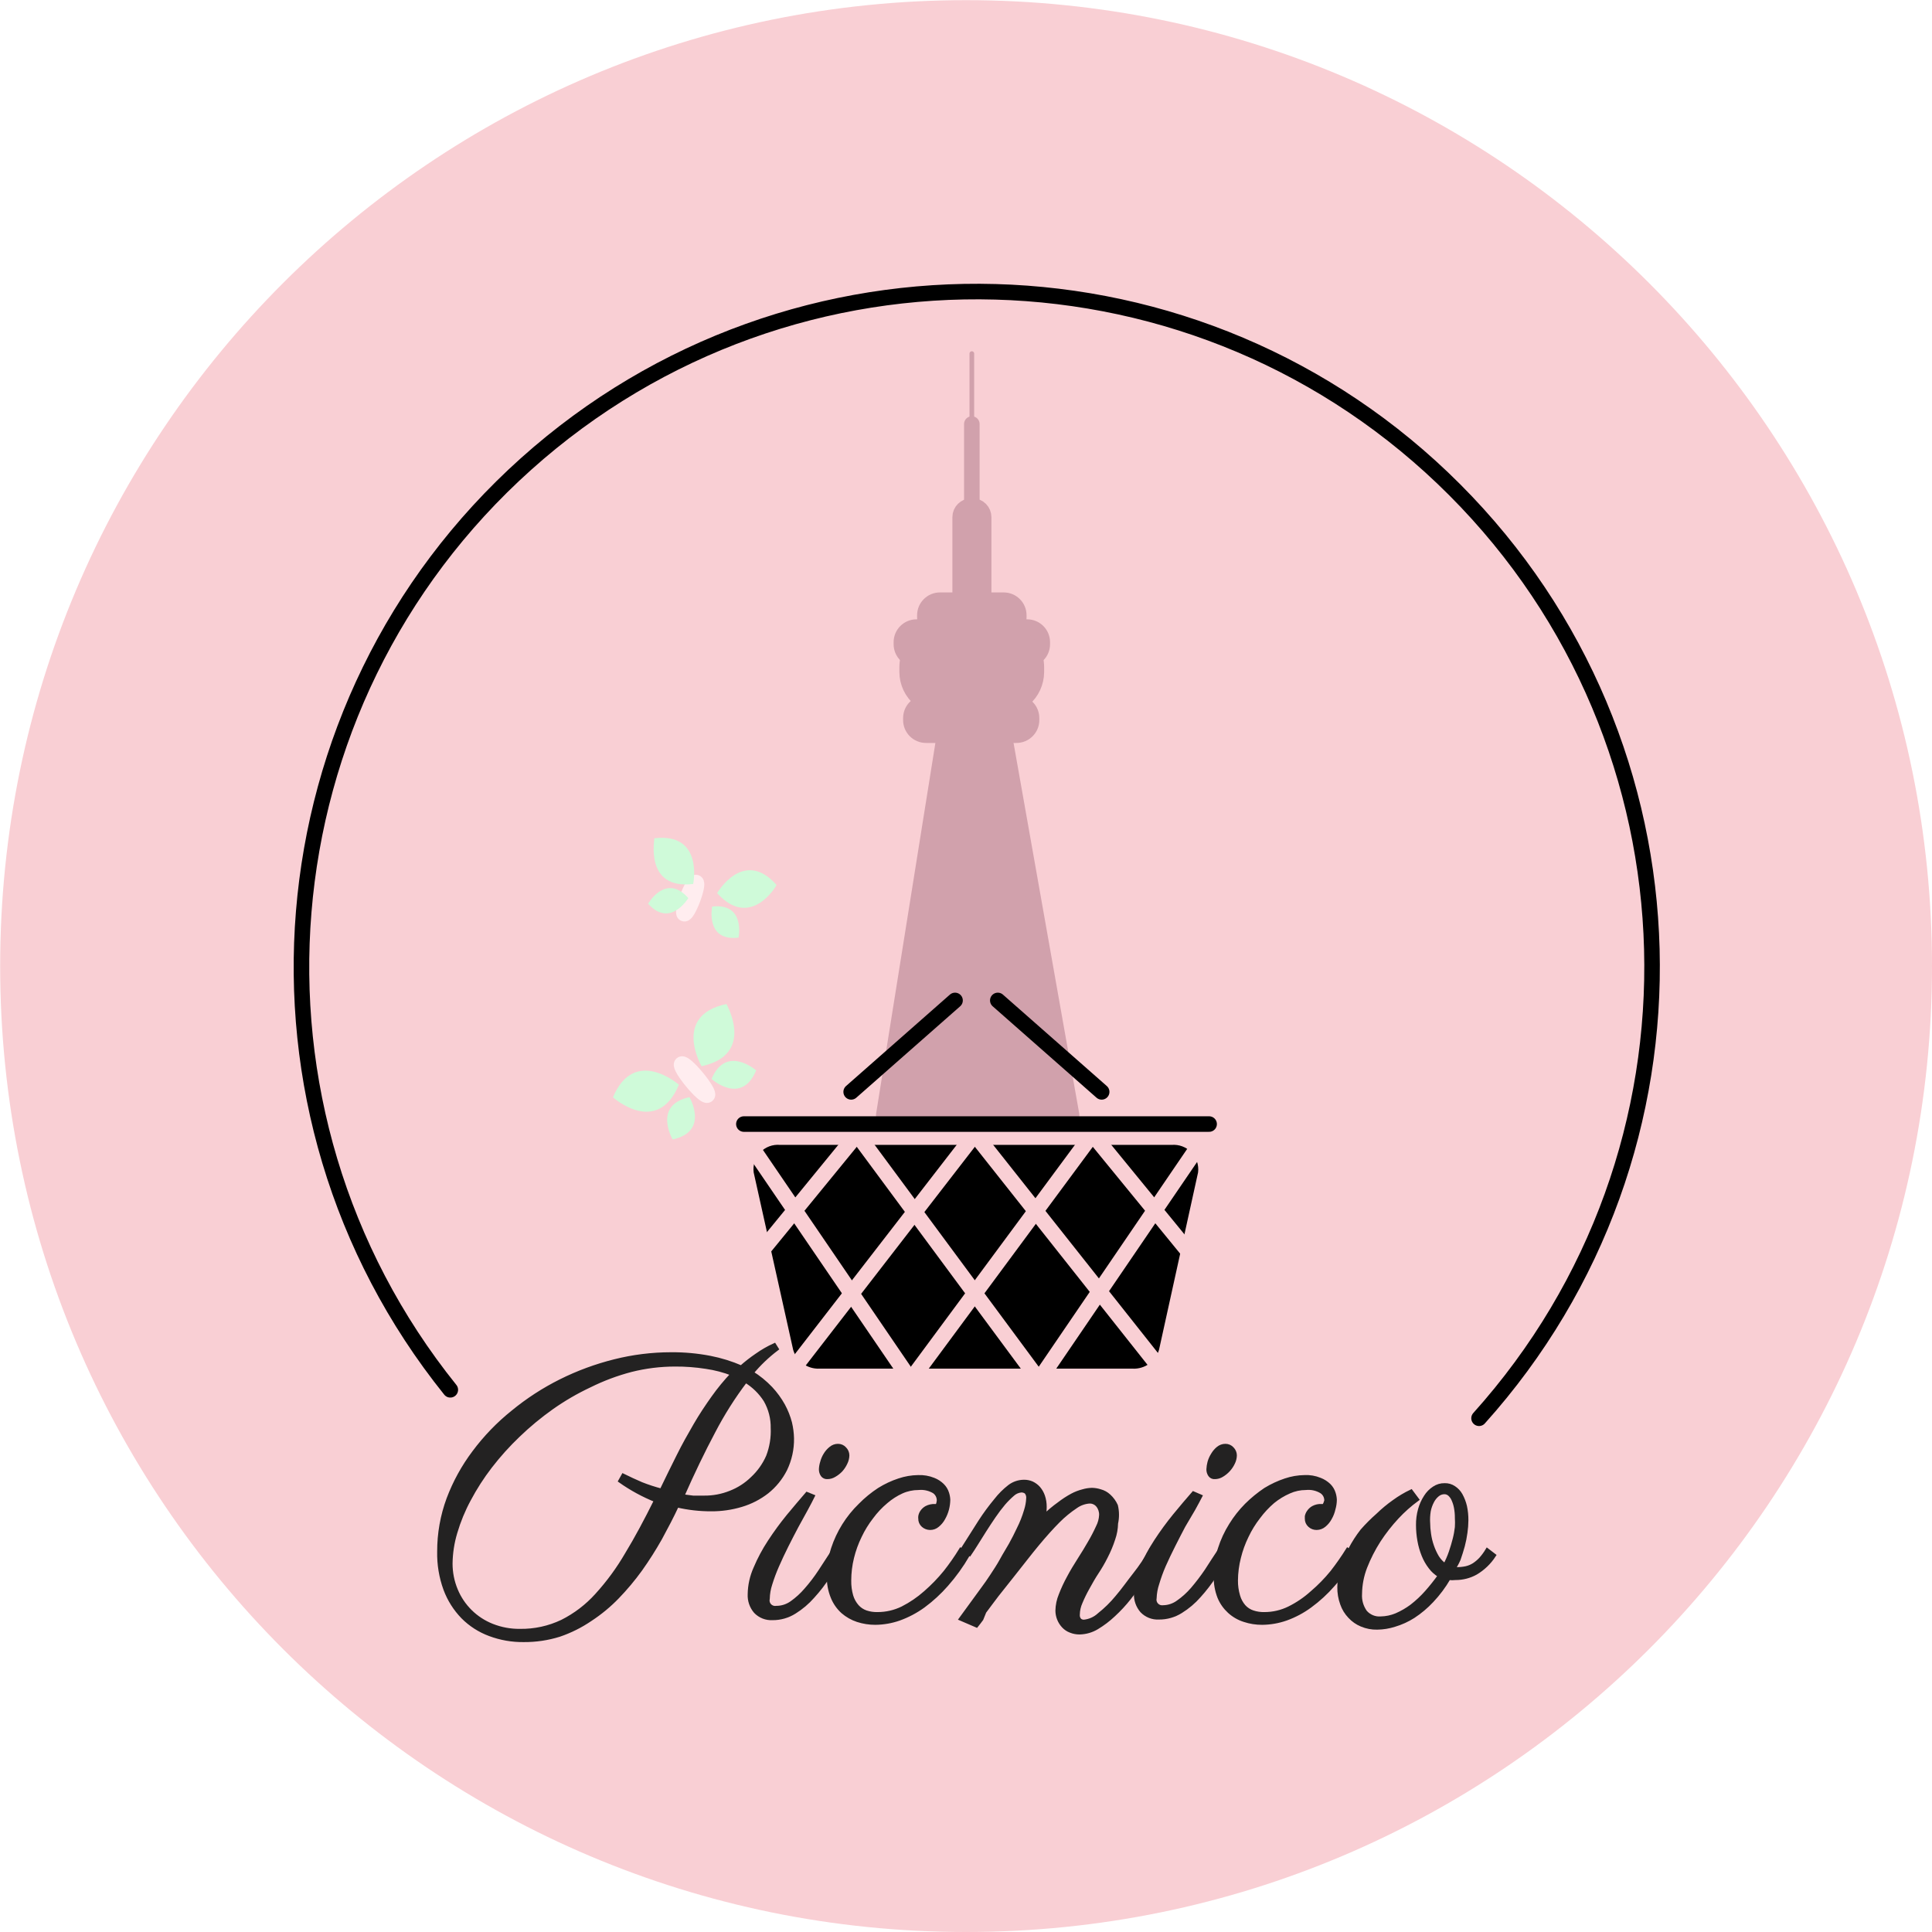
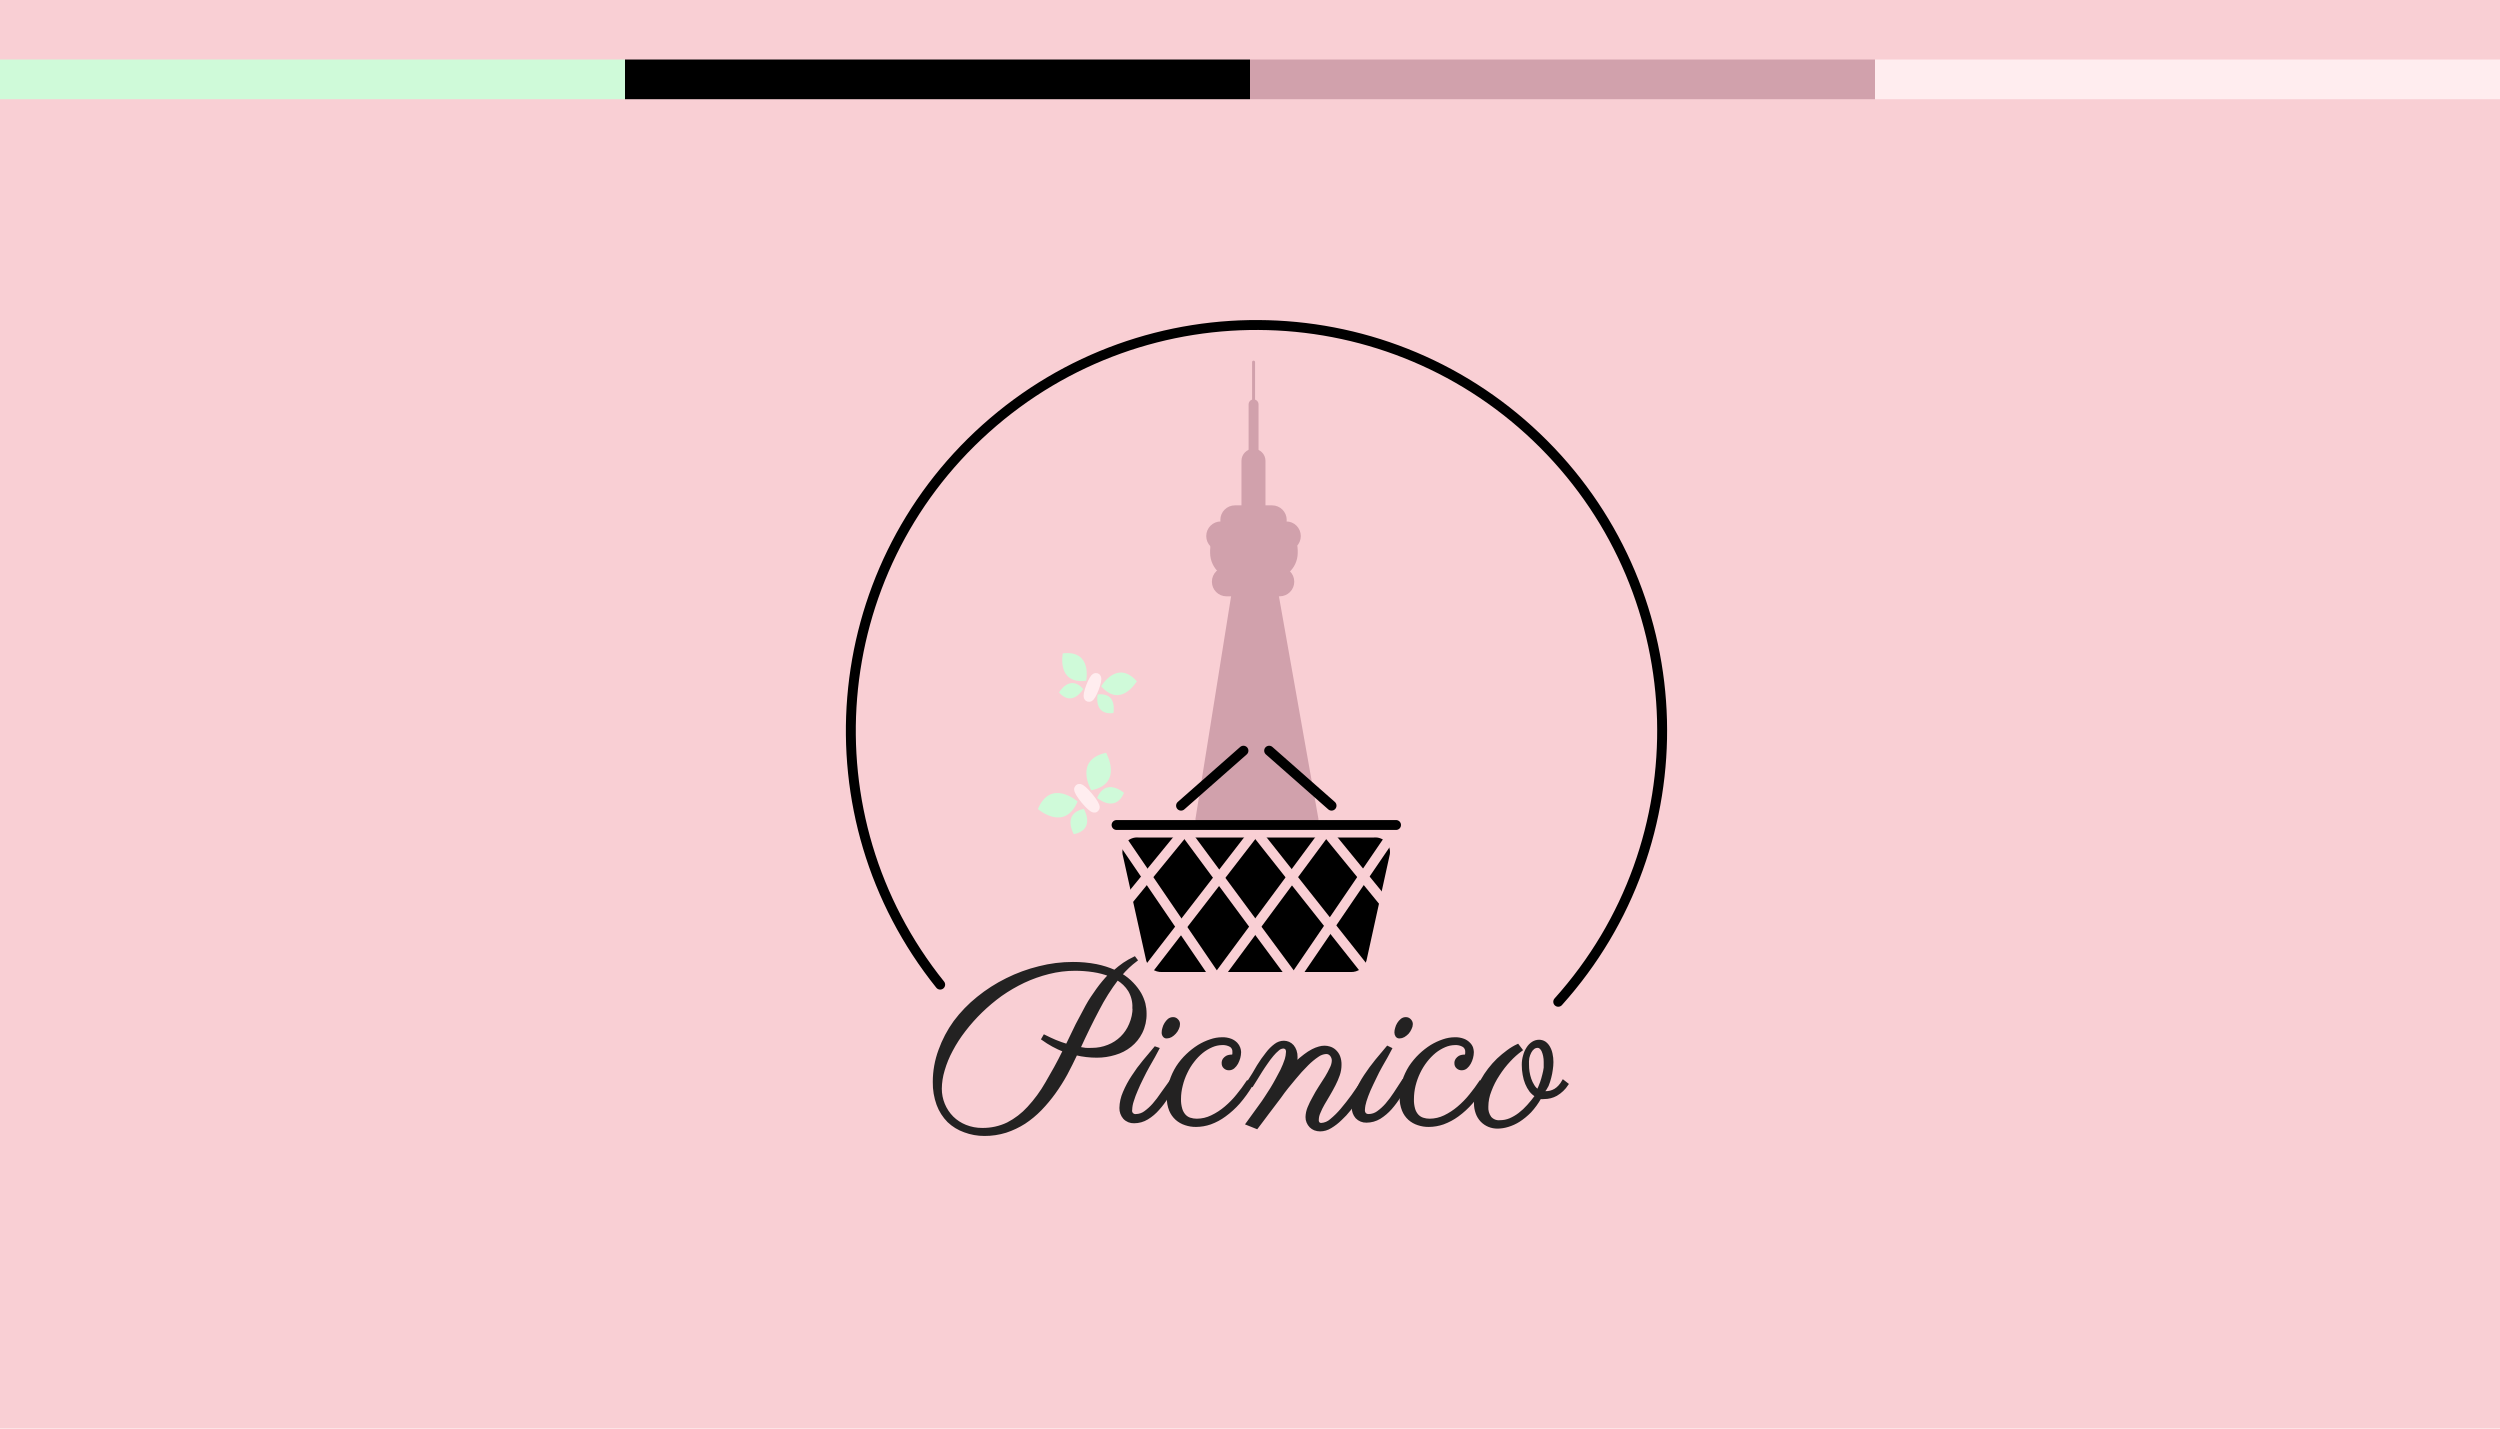
- <svg xmlns="http://www.w3.org/2000/svg" id="Layer_1" data-name="Layer 1" viewBox="0 0 124.25 124.25">
+ <svg xmlns="http://www.w3.org/2000/svg" id="Layer_1" data-name="Layer 1" viewBox="0 0 252 144">
  <defs>
-     <style>.cls-1{fill:#ffe6f0;stroke:#ff8597;stroke-width:2px;}.cls-1,.cls-11,.cls-3,.cls-5,.cls-6,.cls-7,.cls-8{stroke-linecap:round;}.cls-1,.cls-11,.cls-12,.cls-13,.cls-3,.cls-4,.cls-5,.cls-6,.cls-7,.cls-8,.cls-9{stroke-miterlimit:10;}.cls-2{fill:#f9cfd4;}.cls-13,.cls-3{fill:none;}.cls-3,.cls-8{stroke:#000;}.cls-4,.cls-5,.cls-6{fill:#d1a1ac;stroke:#d1a1ac;}.cls-6{stroke-width:0.3px;}.cls-7{fill:#ffdede;stroke:#f9cfd4;}.cls-8{fill:#b2764d;}.cls-11,.cls-9{fill:#efb6b6;stroke:#ffedef;}.cls-10{fill:#cffad9;}.cls-12{fill:#232222;stroke:#232222;stroke-width:0.25px;}.cls-13{stroke:#fc6d7b;}</style>
+     <style>.cls-1,.cls-7{fill:#f9cfd4;}.cls-2{fill:#ffe6f0;stroke:#ff8597;stroke-width:2px;}.cls-11,.cls-2,.cls-4,.cls-5,.cls-6,.cls-7,.cls-8{stroke-linecap:round;}.cls-11,.cls-12,.cls-13,.cls-2,.cls-3,.cls-4,.cls-5,.cls-6,.cls-7,.cls-8,.cls-9{stroke-miterlimit:10;}.cls-14,.cls-3,.cls-4,.cls-5{fill:#d1a1ac;}.cls-3,.cls-4,.cls-5{stroke:#d1a1ac;}.cls-5{stroke-width:0.3px;}.cls-13,.cls-6{fill:none;}.cls-6,.cls-8{stroke:#000;}.cls-7{stroke:#f9cfd4;}.cls-8{fill:#b2764d;}.cls-10,.cls-11,.cls-9{fill:#cffad9;}.cls-11,.cls-9{stroke:#ffedef;}.cls-12{fill:#232222;stroke:#232222;stroke-width:0.25px;}.cls-13{stroke:#fc6d7b;}.cls-15{fill:#ffedef;}</style>
  </defs>
-   <path class="cls-1" d="M130,26" transform="translate(-63.88 -9.88)" />
-   <path class="cls-1" d="M123,26" transform="translate(-63.88 -9.88)" />
-   <circle class="cls-2" cx="62.13" cy="62.13" r="62.12" />
-   <path class="cls-3" d="M92.84,99.26A43.43,43.43,0,1,1,159,101.09" transform="translate(-63.88 -9.88)" />
-   <path class="cls-4" d="M120.72,81.57l4.08-25.52a.65.65,0,0,1,.69-.41h2.1a.65.65,0,0,1,.68.41l4.52,25.51c.05.27-.27.51-.68.51H121.4C121,82.07,120.67,81.84,120.72,81.57Z" transform="translate(-63.88 -9.88)" />
-   <rect class="cls-5" x="61.75" y="32.55" width="1.51" height="10.57" rx="0.71" />
-   <rect class="cls-4" x="58.58" y="45.21" width="7.76" height="2.07" rx="0.97" />
-   <line class="cls-5" x1="62.5" y1="32.55" x2="62.5" y2="27.27" />
-   <line class="cls-6" x1="62.5" y1="27.27" x2="62.5" y2="22.74" />
-   <rect class="cls-4" x="59.48" y="38.6" width="6.04" height="2.07" rx="0.97" />
-   <rect class="cls-4" x="57.97" y="40.33" width="9.06" height="2.07" rx="0.97" />
-   <path d="M112.35,85.28l2.54,11.41a1.69,1.69,0,0,0,1.7,1.21h20.13a1.68,1.68,0,0,0,1.7-1.22l2.51-11.4a1.58,1.58,0,0,0-1.7-1.77H114.05A1.57,1.57,0,0,0,112.35,85.28Z" transform="translate(-63.88 -9.88)" />
-   <line class="cls-7" x1="48.24" y1="73.63" x2="58.56" y2="88.76" />
-   <line class="cls-7" x1="55.12" y1="72.94" x2="66.82" y2="88.76" />
-   <line class="cls-7" x1="62.69" y1="72.94" x2="74.63" y2="88.02" />
-   <line class="cls-7" x1="70.26" y1="72.94" x2="76.45" y2="80.51" />
-   <line class="cls-7" x1="77.13" y1="73.63" x2="66.82" y2="88.76" />
-   <line class="cls-7" x1="70.26" y1="72.94" x2="58.56" y2="88.76" />
-   <line class="cls-7" x1="62.69" y1="72.94" x2="50.99" y2="88.07" />
-   <line class="cls-7" x1="55.12" y1="72.94" x2="48.93" y2="80.51" />
-   <line class="cls-8" x1="54.74" y1="70.22" x2="61.42" y2="64.34" />
-   <line class="cls-8" x1="70.85" y1="70.22" x2="64.17" y2="64.34" />
-   <line class="cls-8" x1="47.84" y1="72.29" x2="77.76" y2="72.29" />
-   <ellipse class="cls-9" cx="108.54" cy="79.32" rx="0.2" ry="1.29" transform="translate(-89.53 77.43) rotate(-39.57)" />
-   <path class="cls-10" d="M107.54,79.64s-2.85-2.5-4.24.81C103.3,80.45,106.14,83,107.54,79.64Z" transform="translate(-63.88 -9.88)" />
-   <path class="cls-10" d="M107.14,83.16s-1.3-2.21,1.08-2.72C108.22,80.44,109.52,82.65,107.14,83.16Z" transform="translate(-63.88 -9.88)" />
-   <path class="cls-10" d="M109,78.45s-1.91-3.27,1.6-4C110.58,74.44,112.5,77.7,109,78.45Z" transform="translate(-63.88 -9.88)" />
-   <path class="cls-10" d="M112.51,78.72s-1.93-1.69-2.87.55C109.64,79.27,111.56,81,112.51,78.72Z" transform="translate(-63.88 -9.88)" />
-   <ellipse class="cls-11" cx="109.13" cy="67.43" rx="1.08" ry="0.18" transform="matrix(0.35, -0.93, 0.93, 0.35, -56.52, 135.65)" />
-   <path class="cls-10" d="M108.46,66.73s.69-3.32-2.5-2.94C106,63.79,105.28,67.11,108.46,66.73Z" transform="translate(-63.88 -9.88)" />
-   <path class="cls-10" d="M105.56,68s1.14-2,2.59-.36C108.15,67.61,107,69.6,105.56,68Z" transform="translate(-63.88 -9.88)" />
-   <path class="cls-10" d="M110,67.32s1.69-2.93,3.82-.53C113.85,66.79,112.17,69.72,110,67.32Z" transform="translate(-63.88 -9.88)" />
-   <path class="cls-10" d="M111.38,70.18s.46-2.24-1.7-2C109.68,68.19,109.22,70.44,111.38,70.18Z" transform="translate(-63.88 -9.88)" />
-   <path class="cls-12" d="M113.83,96.63a9.69,9.69,0,0,0-1.61,1.54,6.2,6.2,0,0,1,1.23,1,5.57,5.57,0,0,1,.8,1.1,5,5,0,0,1,.44,1.11,4.82,4.82,0,0,1,.13,1,4.44,4.44,0,0,1-.44,2,4.37,4.37,0,0,1-1.17,1.44,5,5,0,0,1-1.65.85,6.6,6.6,0,0,1-1.94.28,9.58,9.58,0,0,1-2.2-.25c-.33.71-.7,1.41-1.08,2.11a22.78,22.78,0,0,1-1.27,2,16.14,16.14,0,0,1-1.49,1.78,10.11,10.11,0,0,1-1.73,1.43,8.29,8.29,0,0,1-2,1,7.46,7.46,0,0,1-2.29.34,6,6,0,0,1-2.18-.38,4.76,4.76,0,0,1-1.73-1.11,5.11,5.11,0,0,1-1.13-1.79,6.66,6.66,0,0,1-.4-2.41,9.72,9.72,0,0,1,.6-3.39,12,12,0,0,1,1.65-3,14.11,14.11,0,0,1,2.49-2.58,16.28,16.28,0,0,1,3.08-2,17,17,0,0,1,3.47-1.28,14.89,14.89,0,0,1,3.62-.45,12.73,12.73,0,0,1,2.52.23,9.71,9.71,0,0,1,2,.62,9.56,9.56,0,0,1,1-.78,6.93,6.93,0,0,1,1.13-.65Zm-7.41,9.11c.36-.76.73-1.49,1.08-2.2s.72-1.36,1.09-2,.76-1.22,1.15-1.77A13.72,13.72,0,0,1,111,98.24a7.66,7.66,0,0,0-1.71-.45,12.31,12.31,0,0,0-2-.15,11.59,11.59,0,0,0-2.82.35,13.9,13.9,0,0,0-2.67,1,16.15,16.15,0,0,0-2.44,1.42,18.64,18.64,0,0,0-2.15,1.78,17.73,17.73,0,0,0-1.8,2,15,15,0,0,0-1.37,2.13,11,11,0,0,0-.87,2.11,7.26,7.26,0,0,0-.31,2,4.42,4.42,0,0,0,.34,1.71,4.18,4.18,0,0,0,2.33,2.29,4.71,4.71,0,0,0,1.79.33,6.1,6.1,0,0,0,2.71-.59,7.57,7.57,0,0,0,2.23-1.7,15.4,15.4,0,0,0,1.94-2.65c.61-1,1.24-2.18,1.87-3.45a11.35,11.35,0,0,1-2.3-1.25l.19-.34c.39.19.77.37,1.17.54A11.17,11.17,0,0,0,106.42,105.74Zm7.15-4a3.48,3.48,0,0,0-.46-1.81,3.93,3.93,0,0,0-1.28-1.25,22.74,22.74,0,0,0-2.07,3.27q-1,1.88-2,4.15l.69.09c.23,0,.46,0,.7,0a4.41,4.41,0,0,0,1.71-.32,4.17,4.17,0,0,0,1.41-.91,4.27,4.27,0,0,0,1-1.41A4.54,4.54,0,0,0,113.57,101.7Z" transform="translate(-63.88 -9.88)" />
-   <path class="cls-12" d="M116.15,106.11c-.1.21-.25.48-.43.82l-.61,1.11c-.21.4-.43.82-.65,1.26s-.42.87-.6,1.28a11,11,0,0,0-.44,1.18,3.24,3.24,0,0,0-.16.93.48.48,0,0,0,.54.59,1.7,1.7,0,0,0,1-.32,5,5,0,0,0,.92-.84,10.42,10.42,0,0,0,.9-1.18l.88-1.35.43.33c-.23.42-.49.86-.78,1.33a9.55,9.55,0,0,1-1,1.3,5.22,5.22,0,0,1-1.18,1,2.6,2.6,0,0,1-1.41.4,1.4,1.4,0,0,1-1.09-.43,1.59,1.59,0,0,1-.38-1.11,4.22,4.22,0,0,1,.37-1.67,10.64,10.64,0,0,1,.92-1.72,19.12,19.12,0,0,1,1.2-1.64c.44-.52.83-1,1.2-1.42Zm2.23-2.64a1.14,1.14,0,0,1-.12.49,1.83,1.83,0,0,1-.3.46,1.85,1.85,0,0,1-.42.33.86.86,0,0,1-.45.13.35.35,0,0,1-.31-.14.62.62,0,0,1-.11-.37,1.71,1.71,0,0,1,.08-.45,1.77,1.77,0,0,1,.21-.49,1.51,1.51,0,0,1,.35-.4.71.71,0,0,1,.46-.17.56.56,0,0,1,.43.19A.61.61,0,0,1,118.38,103.47Z" transform="translate(-63.88 -9.88)" />
-   <path class="cls-12" d="M124.25,106.4a.69.69,0,0,0-.3-.6,1.66,1.66,0,0,0-1-.22,2.63,2.63,0,0,0-1.08.23,4.24,4.24,0,0,0-1,.64,5.71,5.71,0,0,0-.94,1,6.54,6.54,0,0,0-.75,1.22,6.85,6.85,0,0,0-.5,1.38,6.16,6.16,0,0,0-.18,1.47,3.37,3.37,0,0,0,.13,1,1.8,1.8,0,0,0,.37.67,1.36,1.36,0,0,0,.57.38,2.19,2.19,0,0,0,.75.11,3.64,3.64,0,0,0,1.6-.37,6.94,6.94,0,0,0,1.47-1,10.66,10.66,0,0,0,1.28-1.32,15.08,15.08,0,0,0,1-1.43l.45.33a12.07,12.07,0,0,1-1.37,1.9,9.36,9.36,0,0,1-1.49,1.37,6.28,6.28,0,0,1-1.55.82,4.76,4.76,0,0,1-1.54.27,3.67,3.67,0,0,1-1.14-.18,2.79,2.79,0,0,1-.95-.54,2.55,2.55,0,0,1-.65-.93,3.34,3.34,0,0,1-.25-1.36,5.64,5.64,0,0,1,.27-1.76,6.9,6.9,0,0,1,1.75-2.8,7.36,7.36,0,0,1,1.22-1,5.92,5.92,0,0,1,1.28-.6,4,4,0,0,1,1.22-.21,2.39,2.39,0,0,1,1,.17,1.67,1.67,0,0,1,.58.38,1.21,1.21,0,0,1,.29.48,1.59,1.59,0,0,1,.08.43,2.61,2.61,0,0,1-.08.6,2.43,2.43,0,0,1-.24.59,1.49,1.49,0,0,1-.37.45.72.72,0,0,1-.48.18.68.68,0,0,1-.45-.17.56.56,0,0,1-.19-.44.64.64,0,0,1,0-.14.71.71,0,0,1,.11-.28.85.85,0,0,1,.29-.27,1.08,1.08,0,0,1,.56-.12h.14A1.05,1.05,0,0,0,124.25,106.4Z" transform="translate(-63.88 -9.88)" />
-   <path class="cls-12" d="M135.66,107.85a3.21,3.21,0,0,1-.18,1A7.49,7.49,0,0,1,135,110c-.18.36-.38.7-.58,1s-.41.67-.59,1a8.58,8.58,0,0,0-.45.92,2,2,0,0,0-.18.79.47.47,0,0,0,.12.37.43.43,0,0,0,.26.09,1.68,1.68,0,0,0,1-.45,7.46,7.46,0,0,0,1.14-1.12c.39-.45.77-1,1.15-1.48s.73-1,1-1.51l.43.33c-.07.1-.18.29-.35.57s-.37.6-.62,1-.52.74-.83,1.14a9.18,9.18,0,0,1-1,1.08,6.16,6.16,0,0,1-1.08.82,2.24,2.24,0,0,1-1.11.32,1.5,1.5,0,0,1-.58-.11,1.19,1.19,0,0,1-.45-.3,1.47,1.47,0,0,1-.4-1,2.76,2.76,0,0,1,.21-1,9.23,9.23,0,0,1,.52-1.12c.2-.38.43-.76.68-1.15s.47-.75.67-1.1a10.58,10.58,0,0,0,.52-1,1.86,1.86,0,0,0,.21-.77.94.94,0,0,0-.2-.62.67.67,0,0,0-.55-.25,1.73,1.73,0,0,0-.88.32,7.24,7.24,0,0,0-1.12.92q-.61.61-1.35,1.5c-.49.59-1,1.26-1.59,2l-1,1.26-.4.53-.41.55L127,114c-.12.16-.22.3-.32.42l-1-.43,1.4-1.92c.2-.27.4-.55.6-.86s.42-.63.62-1,.39-.66.58-1,.35-.66.51-1a7,7,0,0,0,.47-1.19,2.94,2.94,0,0,0,.14-.76.55.55,0,0,0-.12-.42.49.49,0,0,0-.34-.1.93.93,0,0,0-.52.23,5.64,5.64,0,0,0-.6.6,10.27,10.27,0,0,0-.62.82c-.21.31-.41.61-.6.91l-.54.86c-.17.27-.31.49-.42.65l-.43-.33,1.11-1.75a14.35,14.35,0,0,1,1-1.36,5,5,0,0,1,.89-.89,1.55,1.55,0,0,1,.93-.31,1.24,1.24,0,0,1,.5.1,1.34,1.34,0,0,1,.43.32,1.58,1.58,0,0,1,.29.51,2.08,2.08,0,0,1,.11.69,2.91,2.91,0,0,1-.07.64,8.51,8.51,0,0,1,1-.84,6.08,6.08,0,0,1,.83-.54,3.11,3.11,0,0,1,.7-.27,2.22,2.22,0,0,1,.58-.09,1.84,1.84,0,0,1,.53.09,1.31,1.31,0,0,1,.56.31,1.91,1.91,0,0,1,.45.62A2.54,2.54,0,0,1,135.66,107.85Z" transform="translate(-63.88 -9.88)" />
-   <path class="cls-12" d="M141.07,106.11c-.11.21-.25.48-.44.82L140,108c-.21.4-.43.82-.65,1.26s-.43.87-.61,1.28-.32.81-.43,1.18a3.29,3.29,0,0,0-.17.93.49.49,0,0,0,.55.59,1.67,1.67,0,0,0,.95-.32,5,5,0,0,0,.93-.84,13.44,13.44,0,0,0,.9-1.18c.29-.45.58-.9.88-1.35l.43.33c-.23.42-.49.86-.78,1.33a10.46,10.46,0,0,1-1,1.3,5.22,5.22,0,0,1-1.18,1,2.6,2.6,0,0,1-1.41.4,1.4,1.4,0,0,1-1.09-.43,1.6,1.6,0,0,1-.39-1.11,4.4,4.4,0,0,1,.37-1.67,11.57,11.57,0,0,1,.93-1.72,19.12,19.12,0,0,1,1.2-1.64c.43-.52.83-1,1.2-1.42Zm2.23-2.64a1.14,1.14,0,0,1-.12.49,1.81,1.81,0,0,1-.72.79.86.86,0,0,1-.45.13.34.34,0,0,1-.31-.14.62.62,0,0,1-.11-.37,2.16,2.16,0,0,1,.07-.45,1.8,1.8,0,0,1,.22-.49,1.47,1.47,0,0,1,.34-.4.73.73,0,0,1,.47-.17.57.57,0,0,1,.43.19A.61.61,0,0,1,143.3,103.47Z" transform="translate(-63.88 -9.88)" />
-   <path class="cls-12" d="M149.17,106.4a.67.67,0,0,0-.31-.6,1.62,1.62,0,0,0-1-.22,2.61,2.61,0,0,0-1.07.23,4.48,4.48,0,0,0-1.05.64,6.07,6.07,0,0,0-.93,1,6.54,6.54,0,0,0-.75,1.22,6.85,6.85,0,0,0-.5,1.38,6.18,6.18,0,0,0-.19,1.47,3.35,3.35,0,0,0,.14,1,1.78,1.78,0,0,0,.36.67,1.34,1.34,0,0,0,.58.38,2.19,2.19,0,0,0,.75.11,3.6,3.6,0,0,0,1.59-.37,6.47,6.47,0,0,0,1.47-1,10.06,10.06,0,0,0,1.29-1.32,17.08,17.08,0,0,0,1-1.43l.44.33a11.46,11.46,0,0,1-1.37,1.9,9,9,0,0,1-1.49,1.37,6.06,6.06,0,0,1-1.54.82,4.76,4.76,0,0,1-1.54.27,3.58,3.58,0,0,1-1.14-.18,2.58,2.58,0,0,1-1.61-1.47,3.52,3.52,0,0,1-.24-1.36,5.64,5.64,0,0,1,.27-1.76,6.68,6.68,0,0,1,.71-1.53,7.06,7.06,0,0,1,1-1.27,8.29,8.29,0,0,1,1.22-1,6.22,6.22,0,0,1,1.29-.6,4,4,0,0,1,1.22-.21,2.31,2.31,0,0,1,1,.17,1.72,1.72,0,0,1,.59.38,1.21,1.21,0,0,1,.29.48,1.59,1.59,0,0,1,.08.43,2.18,2.18,0,0,1-.09.6,2.07,2.07,0,0,1-.23.59,1.49,1.49,0,0,1-.37.45.76.76,0,0,1-.48.18.64.64,0,0,1-.45-.17.56.56,0,0,1-.19-.44,1.25,1.25,0,0,1,0-.14.74.74,0,0,1,.12-.28.85.85,0,0,1,.29-.27,1,1,0,0,1,.55-.12h.15A1.29,1.29,0,0,0,149.17,106.4Z" transform="translate(-63.88 -9.88)" />
-   <path class="cls-12" d="M157.35,110.79h.2a2.8,2.8,0,0,0,.61-.06,1.62,1.62,0,0,0,.51-.21,2.47,2.47,0,0,0,.44-.37,3.83,3.83,0,0,0,.42-.57l.43.33a3.54,3.54,0,0,1-1.18,1.13,2.66,2.66,0,0,1-1.29.33,2,2,0,0,1-.44,0,7.82,7.82,0,0,1-1.09,1.46,6.5,6.5,0,0,1-1.19,1,4.79,4.79,0,0,1-1.21.55,3.78,3.78,0,0,1-1.11.18,2.43,2.43,0,0,1-1-.19,2.13,2.13,0,0,1-.76-.53,2.21,2.21,0,0,1-.5-.82,3,3,0,0,1-.18-1.07,4.07,4.07,0,0,1,.19-1.22,6.13,6.13,0,0,1,.52-1.22,7.88,7.88,0,0,1,.76-1.18,10.68,10.68,0,0,1,1-1,8.68,8.68,0,0,1,1.06-.88,7,7,0,0,1,1.09-.65l.38.51a9.22,9.22,0,0,0-1.28,1.14,11.09,11.09,0,0,0-1.18,1.51,9.83,9.83,0,0,0-.87,1.71,4.94,4.94,0,0,0-.33,1.72,1.8,1.8,0,0,0,.33,1.16,1.2,1.2,0,0,0,1,.41,2.72,2.72,0,0,0,1-.21,4.88,4.88,0,0,0,1-.58,7,7,0,0,0,.94-.88,13.14,13.14,0,0,0,.86-1.08,2,2,0,0,1-.61-.54,3.22,3.22,0,0,1-.44-.77,4.65,4.65,0,0,1-.27-.94,5.69,5.69,0,0,1-.09-1,3.54,3.54,0,0,1,.13-1,2.93,2.93,0,0,1,.37-.82,1.77,1.77,0,0,1,.54-.55,1.16,1.16,0,0,1,.68-.2,1,1,0,0,1,.59.17,1.33,1.33,0,0,1,.44.47,2.85,2.85,0,0,1,.28.73,4.13,4.13,0,0,1,.09.89,5.79,5.79,0,0,1-.06.79,6.87,6.87,0,0,1-.17.86c-.08.29-.17.57-.27.86A4.38,4.38,0,0,1,157.35,110.79Zm-1.62-3a5.14,5.14,0,0,0,.06.75,4,4,0,0,0,.19.78,3.85,3.85,0,0,0,.33.71,1.78,1.78,0,0,0,.5.52,5.76,5.76,0,0,0,.37-.85c.1-.29.18-.57.25-.84s.11-.52.14-.76a4.77,4.77,0,0,0,0-.61,3.37,3.37,0,0,0-.06-.66,2.19,2.19,0,0,0-.16-.51,1,1,0,0,0-.25-.35.52.52,0,0,0-.33-.12.7.7,0,0,0-.44.16,1.31,1.31,0,0,0-.34.42,2.27,2.27,0,0,0-.22.62A3.57,3.57,0,0,0,155.73,107.83Z" transform="translate(-63.88 -9.88)" />
-   <path class="cls-13" d="M81.88,99.25" transform="translate(-63.88 -9.88)" />
-   <path class="cls-4" d="M129.43,50.8a2.75,2.75,0,0,0-1.51-.44h-3.09a2.77,2.77,0,0,0-1.51.44h0a2.35,2.35,0,0,0-1.1,2v.3a2.28,2.28,0,0,0,.81,1.73l.22.2a2.75,2.75,0,0,0,1.8.66h2.65a2.78,2.78,0,0,0,1.81-.66l.22-.2a2.3,2.3,0,0,0,.8-1.73v-.3a2.35,2.35,0,0,0-1.1-2Z" transform="translate(-63.88 -9.88)" />
+   <rect class="cls-1" width="252" height="144" />
+   <path class="cls-2" d="M131,17.59" transform="translate(0)" />
+   <path class="cls-2" d="M124,17.59" transform="translate(0)" />
+   <path class="cls-3" d="M121,82.6l3.84-24c0-.22.31-.38.65-.38h2c.33,0,.61.16.65.38l4.26,24c0,.26-.26.48-.65.48H121.67C121.29,83.07,121,82.85,121,82.6Z" transform="translate(0)" />
+   <rect class="cls-4" x="125.64" y="45.74" width="1.42" height="9.96" rx="0.71" />
+   <rect class="cls-3" x="122.66" y="57.66" width="7.3" height="1.95" rx="0.97" />
+   <line class="cls-4" x1="126.36" y1="45.74" x2="126.36" y2="40.76" />
+   <line class="cls-5" x1="126.36" y1="40.76" x2="126.36" y2="36.5" />
+   <rect class="cls-3" x="123.51" y="51.44" width="5.69" height="1.95" rx="0.97" />
+   <rect class="cls-3" x="122.09" y="53.06" width="8.53" height="1.95" rx="0.97" />
+   <path class="cls-3" d="M129.23,53.62a2.59,2.59,0,0,0-1.42-.41H124.9a2.61,2.61,0,0,0-1.42.41h0a2.22,2.22,0,0,0-1,1.84v.29a2.17,2.17,0,0,0,.76,1.62l.21.19a2.57,2.57,0,0,0,1.7.63h2.49a2.61,2.61,0,0,0,1.71-.63l.2-.19a2.17,2.17,0,0,0,.76-1.62v-.29a2.22,2.22,0,0,0-1-1.84Z" transform="translate(0)" />
+   <path class="cls-6" d="M94.77,99.25a40.89,40.89,0,1,1,62.3,1.73" transform="translate(0)" />
+   <path d="M113.15,86.09l2.39,10.75a1.59,1.59,0,0,0,1.6,1.14h19a1.59,1.59,0,0,0,1.6-1.15l2.36-10.74a1.48,1.48,0,0,0-1.6-1.67H114.75A1.48,1.48,0,0,0,113.15,86.09Z" transform="translate(0)" />
+   <line class="cls-7" x1="112.93" y1="84.42" x2="122.64" y2="98.67" />
+   <line class="cls-7" x1="119.41" y1="83.77" x2="130.42" y2="98.67" />
+   <line class="cls-7" x1="126.53" y1="83.77" x2="137.78" y2="97.98" />
+   <line class="cls-7" x1="133.66" y1="83.77" x2="139.49" y2="90.9" />
+   <line class="cls-7" x1="140.13" y1="84.42" x2="130.42" y2="98.67" />
+   <line class="cls-7" x1="133.66" y1="83.77" x2="122.64" y2="98.67" />
+   <line class="cls-7" x1="126.53" y1="83.77" x2="115.52" y2="98.02" />
+   <line class="cls-7" x1="119.41" y1="83.77" x2="113.58" y2="90.9" />
+   <line class="cls-8" x1="119.05" y1="81.21" x2="125.34" y2="75.67" />
+   <line class="cls-8" x1="134.22" y1="81.21" x2="127.93" y2="75.67" />
+   <line class="cls-8" x1="112.55" y1="83.16" x2="140.72" y2="83.16" />
+   <ellipse class="cls-9" cx="109.56" cy="80.48" rx="0.19" ry="1.22" transform="translate(-26.16 88.22) rotate(-39.57)" />
+   <path class="cls-10" d="M108.62,80.79s-2.68-2.36-4,.76C104.62,81.55,107.3,83.9,108.62,80.79Z" transform="translate(0)" />
+   <path class="cls-10" d="M108.24,84.09s-1.22-2.08,1-2.56C109.26,81.53,110.48,83.62,108.24,84.09Z" transform="translate(0)" />
+   <path class="cls-10" d="M110,79.66s-1.81-3.07,1.5-3.78C111.48,75.88,113.29,79,110,79.66Z" transform="translate(0)" />
+   <path class="cls-10" d="M113.3,79.92s-1.82-1.6-2.71.51C110.59,80.43,112.41,82,113.3,79.92Z" transform="translate(0)" />
+   <ellipse class="cls-11" cx="110.11" cy="69.29" rx="1.02" ry="0.17" transform="translate(6.26 147.64) rotate(-69.21)" />
+   <path class="cls-10" d="M109.49,68.62s.64-3.12-2.36-2.76C107.13,65.86,106.48,69,109.49,68.62Z" transform="translate(0)" />
+   <path class="cls-10" d="M106.75,69.8s1.08-1.88,2.44-.35C109.19,69.45,108.11,71.33,106.75,69.8Z" transform="translate(0)" />
+   <path class="cls-10" d="M111,69.18s1.59-2.76,3.6-.5C114.56,68.68,113,71.44,111,69.18Z" transform="translate(0)" />
+   <path class="cls-10" d="M112.23,71.88s.44-2.12-1.59-1.88C110.64,70,110.2,72.12,112.23,71.88Z" transform="translate(0)" />
+   <path class="cls-12" d="M114.54,96.78A9.38,9.38,0,0,0,113,98.23a5.26,5.26,0,0,1,1.16.93,5.39,5.39,0,0,1,.76,1,4.56,4.56,0,0,1,.41,1,4.19,4.19,0,0,1,.12,1,4.11,4.11,0,0,1-.42,1.91,4,4,0,0,1-1.09,1.35,4.44,4.44,0,0,1-1.56.8,6.17,6.17,0,0,1-1.82.27,9.09,9.09,0,0,1-2.08-.24c-.31.67-.65,1.33-1,2a18.25,18.25,0,0,1-1.19,1.89,15.2,15.2,0,0,1-1.4,1.68,9.82,9.82,0,0,1-1.63,1.35,8.32,8.32,0,0,1-1.88.89,7.17,7.17,0,0,1-2.15.32,5.66,5.66,0,0,1-2-.36,4.58,4.58,0,0,1-1.63-1,4.75,4.75,0,0,1-1.07-1.68,6.39,6.39,0,0,1-.38-2.27,9.15,9.15,0,0,1,.57-3.2A11.6,11.6,0,0,1,96.23,103a13.36,13.36,0,0,1,2.34-2.42,15.4,15.4,0,0,1,2.9-1.86,15.62,15.62,0,0,1,3.27-1.2,13.68,13.68,0,0,1,3.41-.43,12,12,0,0,1,2.37.22,9.16,9.16,0,0,1,1.83.58,11.33,11.33,0,0,1,.94-.74,8.51,8.51,0,0,1,1.07-.61Zm-7,8.58,1-2.07c.34-.66.68-1.29,1-1.88s.71-1.15,1.08-1.67a13.09,13.09,0,0,1,1.21-1.45,7.74,7.74,0,0,0-1.61-.42,12.08,12.08,0,0,0-1.85-.14,10.77,10.77,0,0,0-2.66.33,13.87,13.87,0,0,0-2.51.89,16,16,0,0,0-2.3,1.34,18.48,18.48,0,0,0-2,1.68,17.56,17.56,0,0,0-1.69,1.9,13.59,13.59,0,0,0-1.29,2,10.09,10.09,0,0,0-.82,2,6.66,6.66,0,0,0-.29,1.87,4.1,4.1,0,0,0,1.19,2.9,4,4,0,0,0,1.32.86,4.42,4.42,0,0,0,1.69.32,5.76,5.76,0,0,0,2.56-.56,7.43,7.43,0,0,0,2.09-1.6,13.58,13.58,0,0,0,1.83-2.5c.58-1,1.16-2,1.76-3.25a9.81,9.81,0,0,1-2.16-1.18l.18-.31c.36.18.72.35,1.09.51S107.16,105.23,107.56,105.36Zm6.73-3.8a3.19,3.19,0,0,0-.43-1.71,3.48,3.48,0,0,0-1.21-1.17,20.66,20.66,0,0,0-1.94,3.08c-.62,1.17-1.26,2.47-1.91,3.9.21,0,.43.07.65.09s.43,0,.66,0a4.35,4.35,0,0,0,1.61-.31,3.94,3.94,0,0,0,2.23-2.18A4.24,4.24,0,0,0,114.29,101.56Z" transform="translate(0)" />
+   <path class="cls-12" d="M116.73,105.71l-.41.77c-.18.32-.37.66-.57,1s-.41.77-.62,1.19-.4.82-.56,1.21a9.53,9.53,0,0,0-.41,1.1,3,3,0,0,0-.16.88.46.46,0,0,0,.52.56,1.56,1.56,0,0,0,.89-.3,5.18,5.18,0,0,0,.87-.79,10.56,10.56,0,0,0,.85-1.12L118,109l.4.32c-.21.39-.46.8-.73,1.24a8.57,8.57,0,0,1-.92,1.23,4.7,4.7,0,0,1-1.11.94,2.53,2.53,0,0,1-1.32.37,1.3,1.3,0,0,1-1-.41,1.5,1.5,0,0,1-.36-1,4.07,4.07,0,0,1,.35-1.57,9.8,9.8,0,0,1,.87-1.62,15.2,15.2,0,0,1,1.13-1.54c.41-.5.78-.94,1.13-1.35Zm2.09-2.49a1,1,0,0,1-.11.46,1.46,1.46,0,0,1-.29.44,1.61,1.61,0,0,1-.38.31.88.88,0,0,1-.43.12.32.32,0,0,1-.29-.14.53.53,0,0,1-.1-.34,1.41,1.41,0,0,1,.07-.42,1.63,1.63,0,0,1,.2-.47,1.7,1.7,0,0,1,.32-.38.71.71,0,0,1,.44-.15.52.52,0,0,1,.4.18A.53.53,0,0,1,118.82,103.22Z" transform="translate(0)" />
+   <path class="cls-12" d="M124.35,106a.67.67,0,0,0-.28-.57,1.57,1.57,0,0,0-.91-.21,2.67,2.67,0,0,0-1,.22,4.38,4.38,0,0,0-1,.6,5.44,5.44,0,0,0-.88.91,5.83,5.83,0,0,0-.71,1.15,6.29,6.29,0,0,0-.47,1.3,5.47,5.47,0,0,0-.18,1.39,3.25,3.25,0,0,0,.13,1,1.64,1.64,0,0,0,.35.64,1.26,1.26,0,0,0,.53.35,2.25,2.25,0,0,0,.71.11,3.44,3.44,0,0,0,1.5-.35,6.34,6.34,0,0,0,1.39-.9,8.88,8.88,0,0,0,1.21-1.24,15.18,15.18,0,0,0,1-1.35l.42.32a12.89,12.89,0,0,1-1.29,1.79,8.69,8.69,0,0,1-1.41,1.28,5.7,5.7,0,0,1-1.45.78,4.47,4.47,0,0,1-1.45.25,3.2,3.2,0,0,1-1.07-.17,2.51,2.51,0,0,1-.9-.51,2.41,2.41,0,0,1-.62-.88,3.27,3.27,0,0,1-.23-1.27,5.3,5.3,0,0,1,.26-1.66,6.32,6.32,0,0,1,.67-1.44,6.62,6.62,0,0,1,1-1.2,7.33,7.33,0,0,1,1.15-.9,5.71,5.71,0,0,1,1.21-.56,3.53,3.53,0,0,1,1.15-.2,2.28,2.28,0,0,1,.9.15,1.61,1.61,0,0,1,.55.37,1.22,1.22,0,0,1,.27.44,1.46,1.46,0,0,1,.08.41,2.37,2.37,0,0,1-.08.57,2.74,2.74,0,0,1-.22.55,1.65,1.65,0,0,1-.35.43.71.71,0,0,1-.45.16.6.6,0,0,1-.43-.16.52.52,0,0,1-.18-.41s0-.05,0-.13a.69.69,0,0,1,.1-.27,1,1,0,0,1,.28-.25,1.06,1.06,0,0,1,.52-.11h.13A1,1,0,0,0,124.35,106Z" transform="translate(0)" />
+   <path class="cls-12" d="M135.1,107.35a3.11,3.11,0,0,1-.17,1,7.72,7.72,0,0,1-.43,1c-.17.33-.35.66-.55,1l-.55.93a6.76,6.76,0,0,0-.42.86,1.83,1.83,0,0,0-.17.74.46.46,0,0,0,.11.35.4.4,0,0,0,.25.09,1.6,1.6,0,0,0,1-.42,8.18,8.18,0,0,0,1.07-1.06c.36-.43.73-.89,1.09-1.39s.68-1,1-1.43l.4.32-.32.53c-.16.27-.35.57-.58.91s-.5.69-.78,1.06a8.29,8.29,0,0,1-.93,1,5.31,5.31,0,0,1-1,.77,2,2,0,0,1-1.05.31,1.58,1.58,0,0,1-.55-.1,1.29,1.29,0,0,1-.42-.28,1.39,1.39,0,0,1-.28-.43,1.25,1.25,0,0,1-.1-.51,2.65,2.65,0,0,1,.2-.94,8.14,8.14,0,0,1,.49-1q.28-.54.63-1.08c.24-.37.45-.71.64-1a9.44,9.44,0,0,0,.49-.92,1.79,1.79,0,0,0,.2-.72.86.86,0,0,0-.19-.58.61.61,0,0,0-.52-.24,1.62,1.62,0,0,0-.83.3,7,7,0,0,0-1.05.87,17.4,17.4,0,0,0-1.28,1.41c-.46.55-1,1.19-1.49,1.9l-.9,1.19c-.13.16-.25.33-.38.5l-.38.51-.36.48c-.11.16-.21.29-.3.4l-1-.4,1.31-1.81c.19-.25.38-.53.57-.82s.39-.59.58-.9.37-.62.54-.94.34-.62.49-.92a8.61,8.61,0,0,0,.45-1.11,3,3,0,0,0,.12-.71.53.53,0,0,0-.11-.4.46.46,0,0,0-.32-.1.83.83,0,0,0-.49.22,4.22,4.22,0,0,0-.56.56,8.8,8.8,0,0,0-.59.78c-.2.28-.39.57-.57.85l-.5.81-.39.62-.41-.32c.38-.59.73-1.14,1-1.64a12.69,12.69,0,0,1,.9-1.28,4.16,4.16,0,0,1,.84-.84,1.43,1.43,0,0,1,.87-.3,1.28,1.28,0,0,1,.47.1,1.21,1.21,0,0,1,.41.3,1.58,1.58,0,0,1,.27.48,1.85,1.85,0,0,1,.1.65,3.13,3.13,0,0,1-.06.6,7.66,7.66,0,0,1,.92-.79,5.27,5.27,0,0,1,.78-.5,3.32,3.32,0,0,1,.66-.26,1.92,1.92,0,0,1,.55-.08,1.66,1.66,0,0,1,.5.08,1.35,1.35,0,0,1,.52.29,1.57,1.57,0,0,1,.42.59A2.24,2.24,0,0,1,135.1,107.35Z" transform="translate(0)" />
+   <path class="cls-12" d="M140.19,105.71l-.41.77c-.18.32-.37.66-.57,1s-.41.77-.61,1.19-.4.82-.57,1.21-.3.76-.41,1.1a3.37,3.37,0,0,0-.16.88.56.56,0,0,0,.14.44.54.54,0,0,0,.38.12,1.59,1.59,0,0,0,.9-.3,5.18,5.18,0,0,0,.87-.79,10.54,10.54,0,0,0,.84-1.12c.28-.42.56-.84.83-1.27l.41.32c-.22.39-.47.8-.74,1.24a9.31,9.31,0,0,1-.91,1.23,5.13,5.13,0,0,1-1.11.94,2.59,2.59,0,0,1-1.33.37,1.32,1.32,0,0,1-1-.41,1.5,1.5,0,0,1-.36-1,4.07,4.07,0,0,1,.35-1.57,9.8,9.8,0,0,1,.87-1.62,19,19,0,0,1,1.13-1.54c.41-.5.79-.94,1.13-1.35Zm2.1-2.49a1,1,0,0,1-.12.46,1.65,1.65,0,0,1-.28.44,1.9,1.9,0,0,1-.39.31.85.85,0,0,1-.43.12.33.33,0,0,1-.29-.14.6.6,0,0,1-.1-.34,1.41,1.41,0,0,1,.07-.42,1.63,1.63,0,0,1,.2-.47,1.51,1.51,0,0,1,.33-.38.66.66,0,0,1,.43-.15.54.54,0,0,1,.41.18A.57.57,0,0,1,142.29,103.22Z" transform="translate(0)" />
+   <path class="cls-12" d="M147.82,106a.68.68,0,0,0-.29-.57,1.53,1.53,0,0,0-.9-.21,2.68,2.68,0,0,0-1,.22,4.38,4.38,0,0,0-1,.6,5.86,5.86,0,0,0-.88.91,6.34,6.34,0,0,0-.71,1.15,6.92,6.92,0,0,0-.47,1.3,5.94,5.94,0,0,0-.17,1.39,3.28,3.28,0,0,0,.12,1,1.64,1.64,0,0,0,.35.64,1.3,1.3,0,0,0,.54.35,2.19,2.19,0,0,0,.7.11,3.51,3.51,0,0,0,1.51-.35,6.53,6.53,0,0,0,1.38-.9,8.88,8.88,0,0,0,1.21-1.24q.56-.69,1-1.35l.41.32a11.42,11.42,0,0,1-1.29,1.79,8.64,8.64,0,0,1-1.4,1.28,5.93,5.93,0,0,1-1.46.78,4.43,4.43,0,0,1-1.45.25,3.2,3.2,0,0,1-1.07-.17,2.51,2.51,0,0,1-.9-.51,2.39,2.39,0,0,1-.61-.88,3.27,3.27,0,0,1-.23-1.27,5.29,5.29,0,0,1,.25-1.66,6.32,6.32,0,0,1,.67-1.44,7.07,7.07,0,0,1,1-1.2,7.33,7.33,0,0,1,1.15-.9,6,6,0,0,1,1.21-.56,3.57,3.57,0,0,1,1.15-.2,2.28,2.28,0,0,1,.9.15,1.52,1.52,0,0,1,.55.37,1.13,1.13,0,0,1,.28.44,1.85,1.85,0,0,1,.07.41,2.37,2.37,0,0,1-.08.57,2.26,2.26,0,0,1-.22.55,1.47,1.47,0,0,1-.35.43.69.69,0,0,1-.45.16.6.6,0,0,1-.43-.16.52.52,0,0,1-.18-.41s0-.05,0-.13a.73.73,0,0,1,.11-.27.94.94,0,0,1,.27-.25,1.09,1.09,0,0,1,.52-.11h.14A1.22,1.22,0,0,0,147.82,106Z" transform="translate(0)" />
+   <path class="cls-12" d="M155.52,110.12h.19a2.49,2.49,0,0,0,.57-.06,1.87,1.87,0,0,0,.48-.2,2,2,0,0,0,.42-.35,2.89,2.89,0,0,0,.39-.54l.41.32a3.31,3.31,0,0,1-1.11,1.06,2.48,2.48,0,0,1-1.21.31,1.73,1.73,0,0,1-.42,0,7.29,7.29,0,0,1-1,1.38,6.57,6.57,0,0,1-1.12.92,4.44,4.44,0,0,1-1.14.52,3.66,3.66,0,0,1-1,.16,2.27,2.27,0,0,1-.91-.17,2.16,2.16,0,0,1-.73-.5,2.21,2.21,0,0,1-.47-.77,2.93,2.93,0,0,1-.17-1,3.88,3.88,0,0,1,.18-1.15,7.09,7.09,0,0,1,.49-1.15,8.48,8.48,0,0,1,.73-1.11,9.25,9.25,0,0,1,.89-1,11,11,0,0,1,1-.83,5.49,5.49,0,0,1,1-.6l.36.47a8.18,8.18,0,0,0-1.2,1.07,9.75,9.75,0,0,0-1.11,1.43,7.88,7.88,0,0,0-.82,1.61,4.36,4.36,0,0,0-.32,1.62,1.68,1.68,0,0,0,.31,1.09,1.15,1.15,0,0,0,1,.39,2.6,2.6,0,0,0,1-.2,4.52,4.52,0,0,0,.94-.55,6.22,6.22,0,0,0,.89-.83,11.92,11.92,0,0,0,.81-1,2.15,2.15,0,0,1-.58-.51,3.44,3.44,0,0,1-.41-.73,4.08,4.08,0,0,1-.25-.88,5.23,5.23,0,0,1-.09-1,3.17,3.17,0,0,1,.13-.93,2.69,2.69,0,0,1,.34-.77,1.69,1.69,0,0,1,.51-.52,1.2,1.2,0,0,1,.64-.19,1.08,1.08,0,0,1,.56.16,1.38,1.38,0,0,1,.41.45,2.19,2.19,0,0,1,.26.68,3.73,3.73,0,0,1,.09.84,5,5,0,0,1-.06.74,6.24,6.24,0,0,1-.16.82,5.74,5.74,0,0,1-.26.8A3.44,3.44,0,0,1,155.52,110.12Zm-1.52-2.8a4.47,4.47,0,0,0,.05.71,4.7,4.7,0,0,0,.18.74,3.18,3.18,0,0,0,.32.67,1.47,1.47,0,0,0,.47.49,8.16,8.16,0,0,0,.34-.81c.09-.27.17-.53.23-.79a5.22,5.22,0,0,0,.14-.71c0-.22,0-.41,0-.58a2.87,2.87,0,0,0-.06-.61,2.59,2.59,0,0,0-.15-.49.83.83,0,0,0-.24-.33.43.43,0,0,0-.3-.11.68.68,0,0,0-.42.15,1.18,1.18,0,0,0-.32.4,2.33,2.33,0,0,0-.21.58A3.11,3.11,0,0,0,154,107.32Z" transform="translate(0)" />
+   <path class="cls-13" d="M84.46,99.25" transform="translate(0)" />
+   <rect class="cls-10" y="6" width="63" height="4" />
+   <rect x="63" y="6" width="63" height="4" />
+   <rect class="cls-14" x="126" y="6" width="63" height="4" />
+   <rect class="cls-15" x="189" y="6" width="63" height="4" />
</svg>
